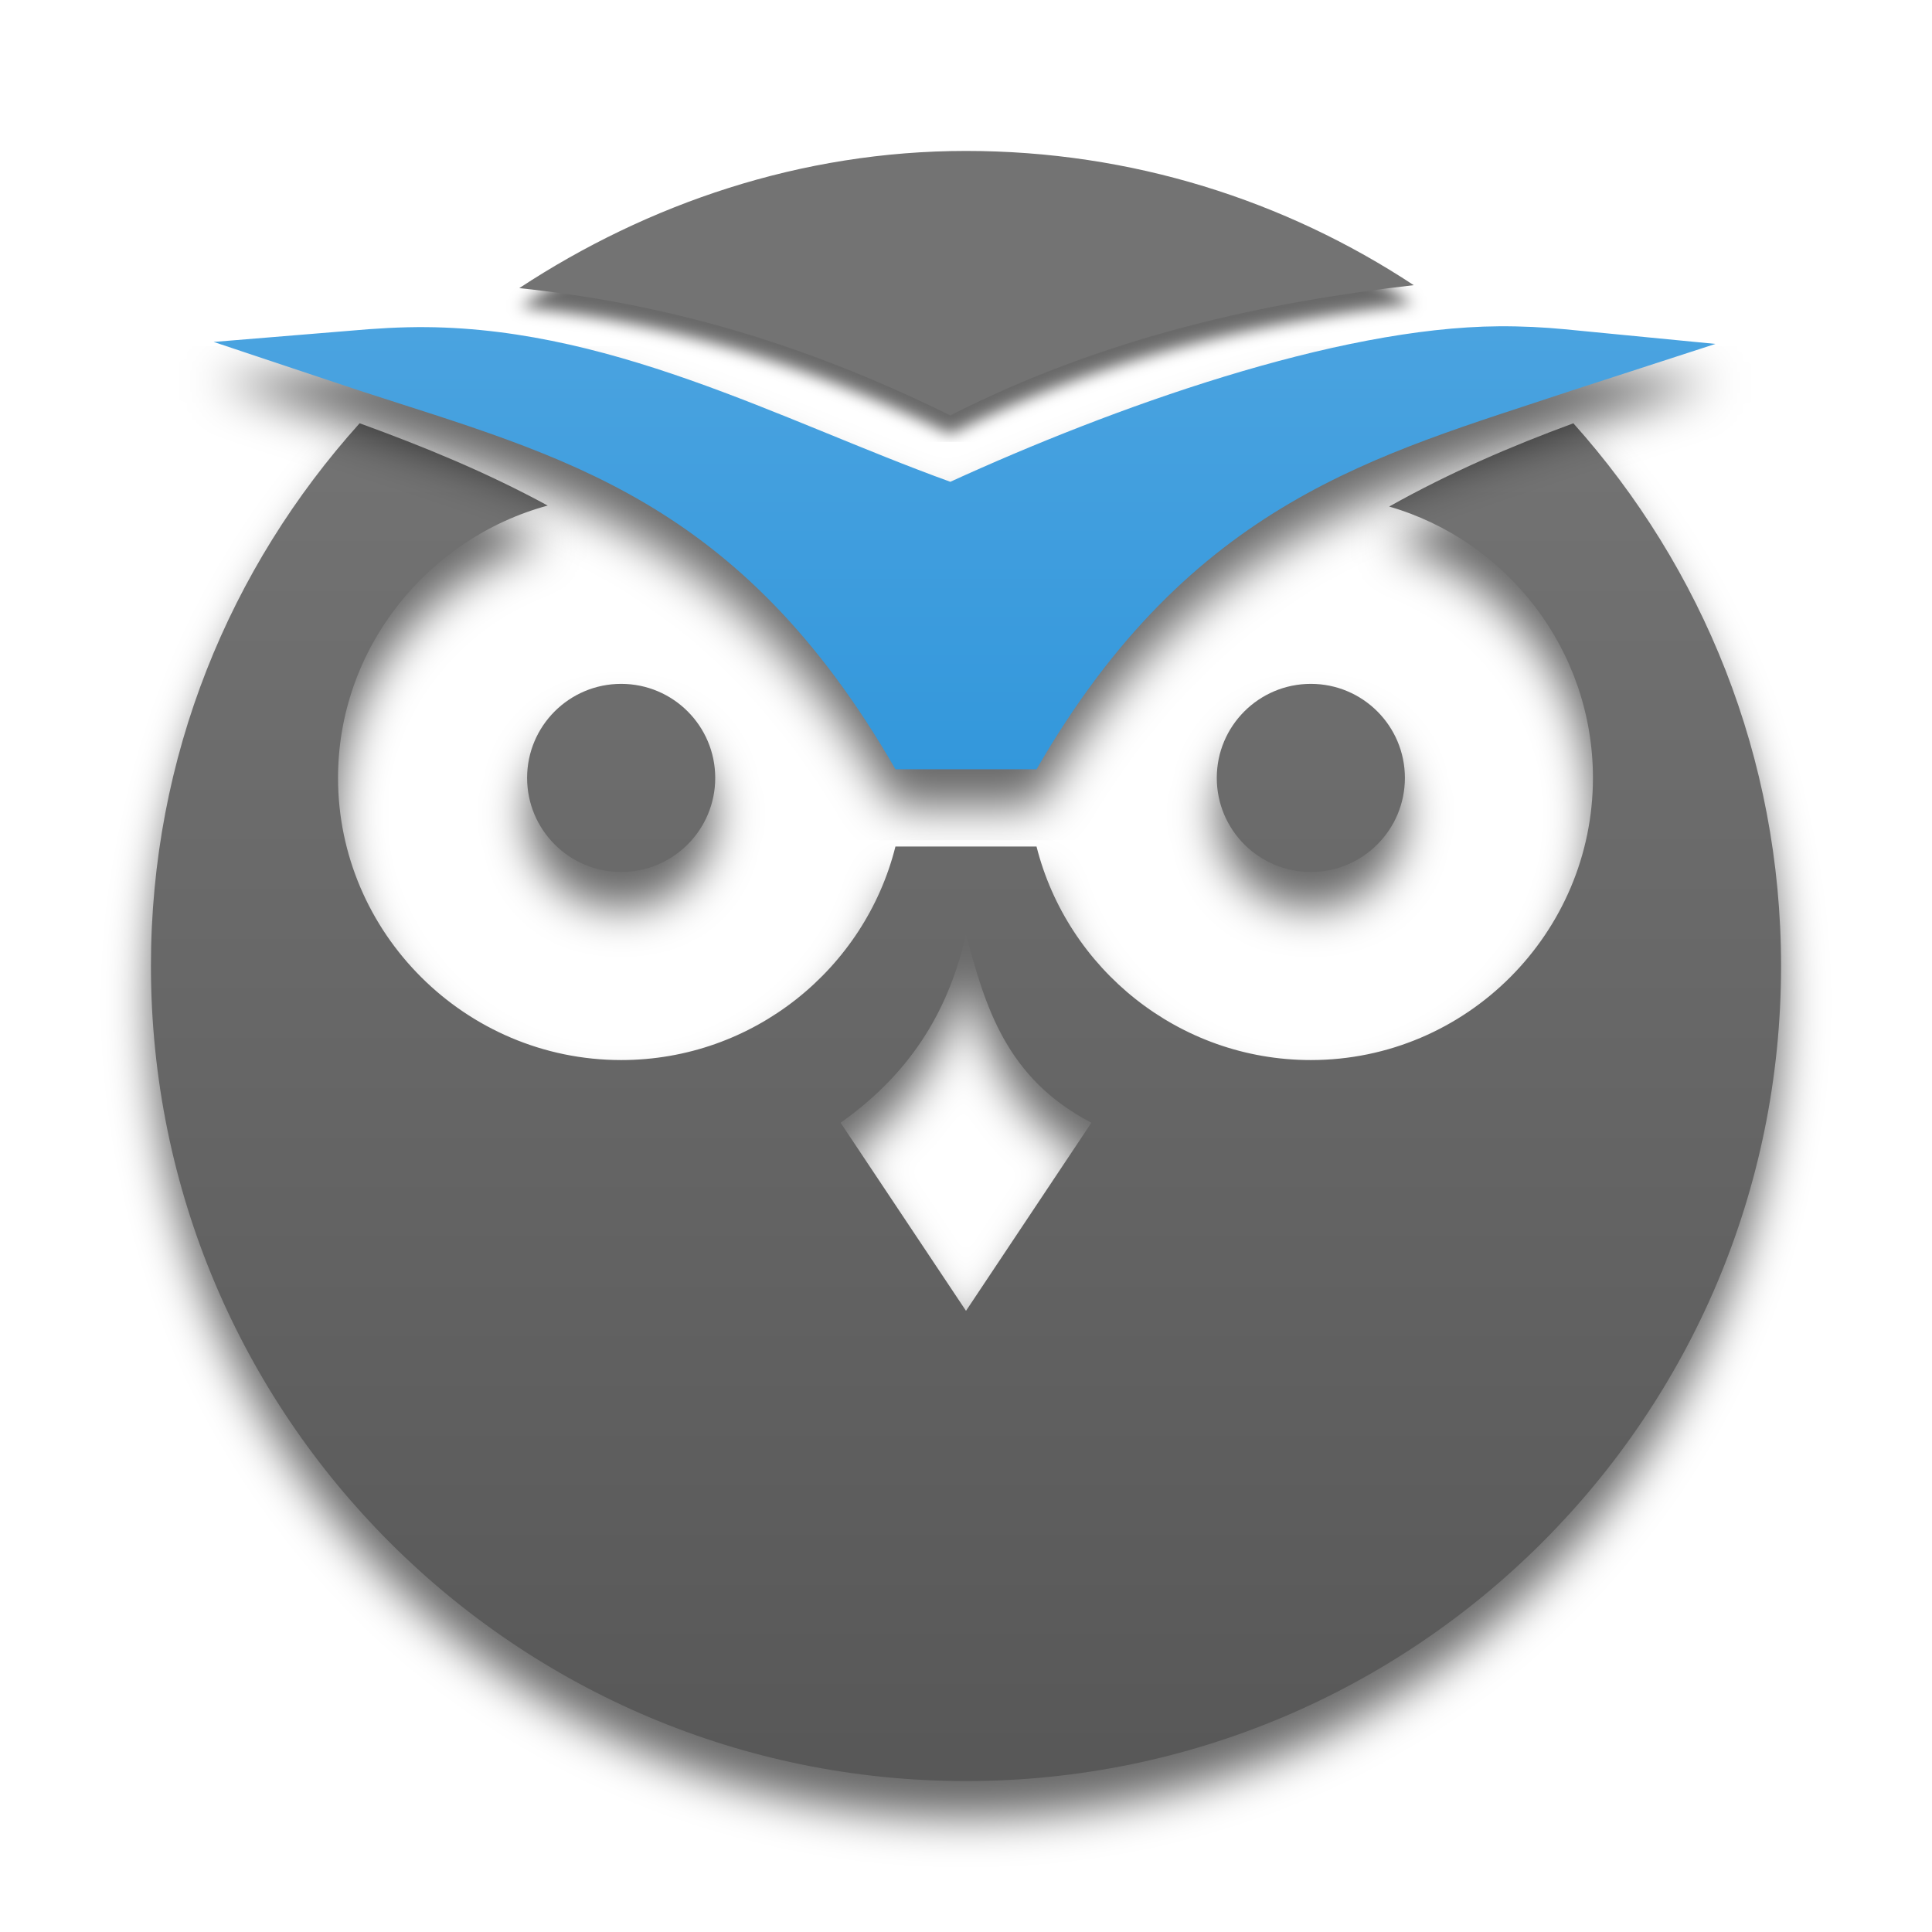
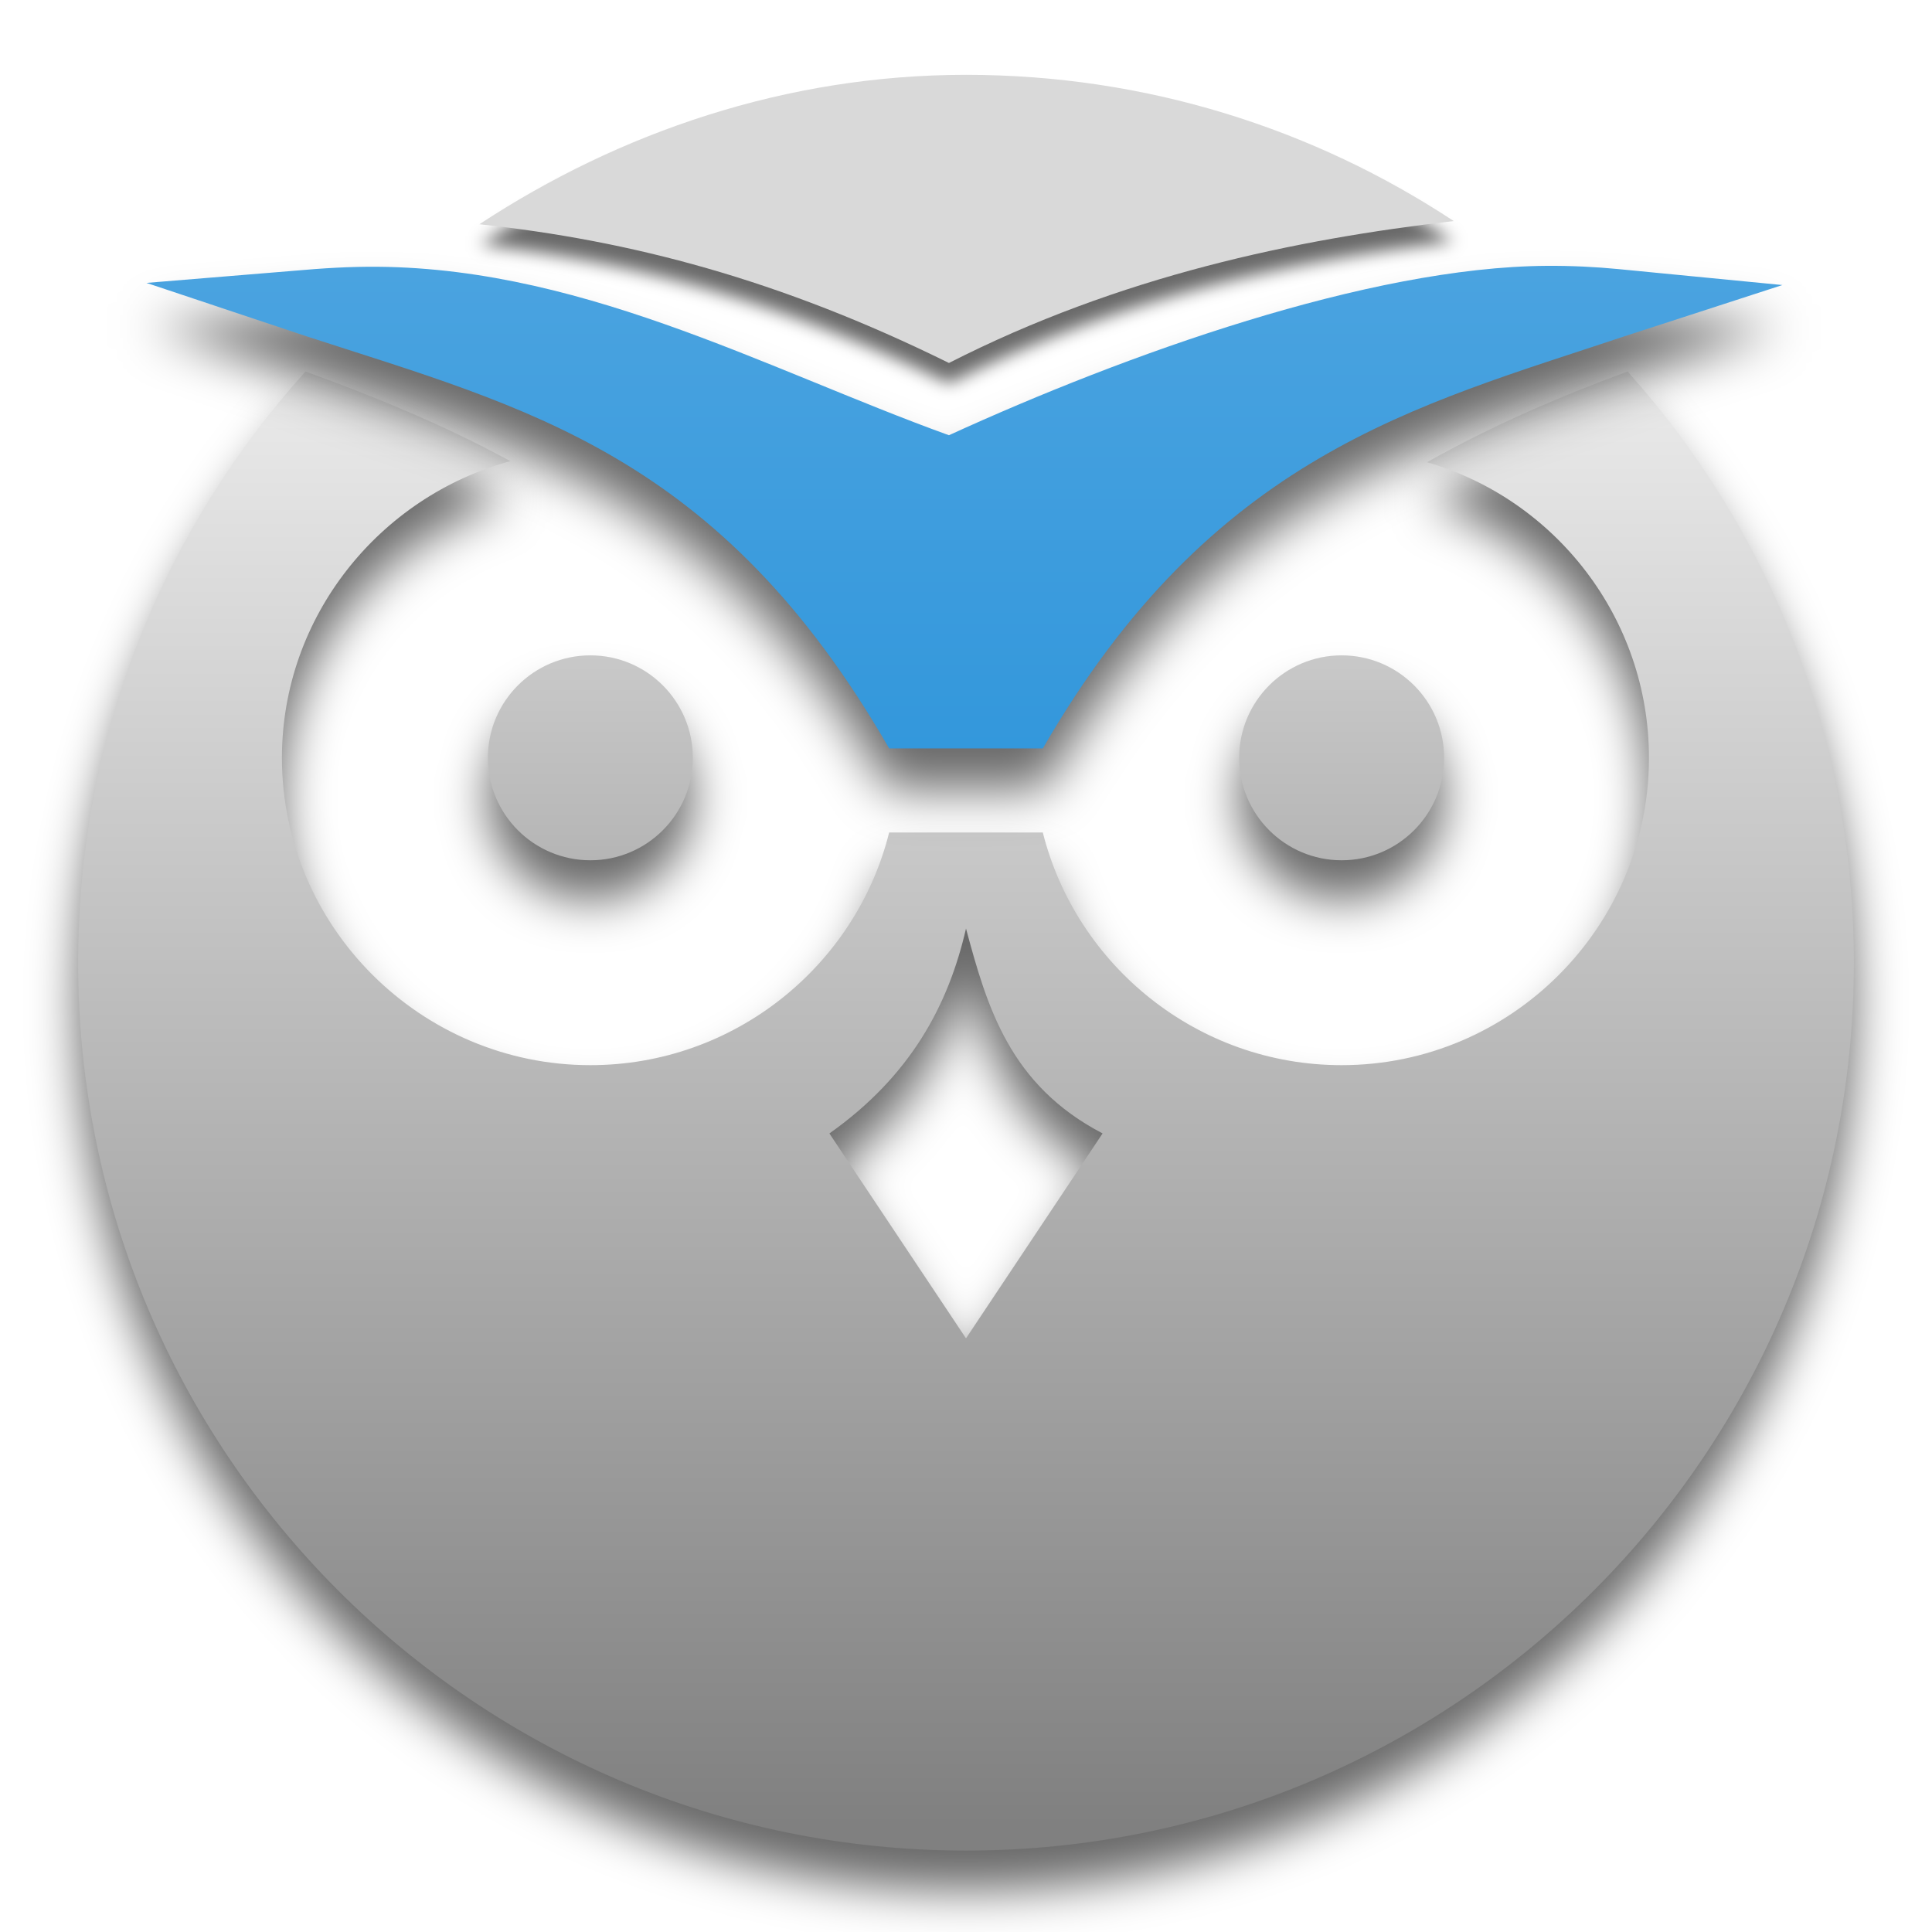
- <svg xmlns="http://www.w3.org/2000/svg" xmlns:xlink="http://www.w3.org/1999/xlink" id="svg2" version="1.1" width="64" height="64" xml:space="preserve">
+ <svg xmlns="http://www.w3.org/2000/svg" xmlns:xlink="http://www.w3.org/1999/xlink" id="svg2" version="1.1" width="24" height="24" xml:space="preserve">
  <defs id="defs6">
-     <linearGradient id="linearGradient4351">
-       <stop id="stop4353" offset="0" style="stop-color:#737373;stop-opacity:1" />
-       <stop id="stop4355" offset="1" style="stop-color:#585858;stop-opacity:1" />
+     <linearGradient id="linearGradient2058">
+       <stop style="stop-color:#ffffff;stop-opacity:1;" offset="0" id="stop2054" />
+       <stop style="stop-color:#585858;stop-opacity:1" offset="1" id="stop2056" />
+     </linearGradient>
+     <linearGradient id="linearGradient2005">
+       <stop style="stop-color:#ffffff;stop-opacity:1;" offset="0" id="stop2001" />
+       <stop style="stop-color:#808080;stop-opacity:1;" offset="1" id="stop2003" />
    </linearGradient>
    <linearGradient id="linearGradient4205">
      <stop style="stop-color:#4aa3e0;stop-opacity:1" offset="0" id="stop4207" />
      <stop style="stop-color:#3096db;stop-opacity:1" offset="1" id="stop4209" />
    </linearGradient>
    <linearGradient id="linearGradient4197">
-       <stop style="stop-color:#787878;stop-opacity:1" offset="0" id="stop4199" />
+       <stop style="stop-color:#ffffff;stop-opacity:1;" offset="0" id="stop4199" />
      <stop style="stop-color:#585858;stop-opacity:1" offset="1" id="stop4201" />
    </linearGradient>
-     <linearGradient xlink:href="#linearGradient4351" id="linearGradient4203" x1="26.446" y1="47.518" x2="26.446" y2="3.818" gradientUnits="userSpaceOnUse" />
    <linearGradient xlink:href="#linearGradient4205" id="linearGradient4211" x1="26.602" y1="43.035" x2="26.602" y2="29.466" gradientUnits="userSpaceOnUse" gradientTransform="matrix(0.9642857,0,0,0.9642857,0.9142857,0.9142857)" />
-     <filter style="color-interpolation-filters:sRGB;" id="filter4285">
+     <filter style="color-interpolation-filters:sRGB" id="filter4285">
      <feFlood flood-opacity="0.588" flood-color="rgb(0,0,0)" result="flood" id="feFlood4287" />
      <feComposite in="flood" in2="SourceGraphic" operator="in" result="composite1" id="feComposite4289" />
      <feGaussianBlur in="composite1" stdDeviation="0.6" result="blur" id="feGaussianBlur4291" />
      <feOffset dx="0" dy="-1" result="offset" id="feOffset4293" />
      <feComposite in="SourceGraphic" in2="offset" operator="over" result="composite2" id="feComposite4295" />
    </filter>
-     <linearGradient xlink:href="#linearGradient4197" id="linearGradient4309" gradientUnits="userSpaceOnUse" x1="26.446" y1="47.518" x2="26.446" y2="3.818" />
+     <linearGradient xlink:href="#linearGradient2005" id="linearGradient4309" gradientUnits="userSpaceOnUse" x1="26.446" y1="47.518" x2="26.446" y2="3.818" />
    <linearGradient xlink:href="#linearGradient4197" id="linearGradient4311" gradientUnits="userSpaceOnUse" x1="26.446" y1="47.518" x2="26.446" y2="3.818" />
-     <linearGradient xlink:href="#linearGradient4197" id="linearGradient4313" gradientUnits="userSpaceOnUse" x1="26.446" y1="47.518" x2="26.446" y2="3.818" />
-     <filter style="color-interpolation-filters:sRGB;" id="filter4315" x="-0.1" y="-0.16">
+     <linearGradient xlink:href="#linearGradient2058" id="linearGradient4313" gradientUnits="userSpaceOnUse" x1="26.446" y1="47.518" x2="26.446" y2="3.818" />
+     <filter style="color-interpolation-filters:sRGB" id="filter4315" x="-0.036" y="-0.208" width="1.072" height="1.33">
      <feFlood flood-opacity="0.588" flood-color="rgb(0,0,0)" result="flood" id="feFlood4317" />
      <feComposite in="flood" in2="SourceGraphic" operator="in" result="composite1" id="feComposite4319" />
      <feGaussianBlur in="composite1" stdDeviation="0.6" result="blur" id="feGaussianBlur4321" />
      <feOffset dx="0" dy="-1" result="offset" id="feOffset4323" />
      <feComposite in="SourceGraphic" in2="offset" operator="over" result="composite2" id="feComposite4325" />
    </filter>
-     <filter style="color-interpolation-filters:sRGB;" id="filter4327">
+     <filter style="color-interpolation-filters:sRGB" id="filter4327" x="-0.279" y="-0.472" width="1.557" height="1.751">
      <feFlood flood-opacity="0.588" flood-color="rgb(0,0,0)" result="flood" id="feFlood4329" />
      <feComposite in="flood" in2="SourceGraphic" operator="in" result="composite1" id="feComposite4331" />
      <feGaussianBlur in="composite1" stdDeviation="0.6" result="blur" id="feGaussianBlur4333" />
      <feOffset dx="0" dy="-1" result="offset" id="feOffset4335" />
      <feComposite in="SourceGraphic" in2="offset" operator="over" result="composite2" id="feComposite4337" />
    </filter>
-     <filter style="color-interpolation-filters:sRGB;" id="filter4339">
+     <filter style="color-interpolation-filters:sRGB" id="filter4339" x="-0.02" y="-0.14" width="1.041" height="1.208">
      <feFlood flood-opacity="0.588" flood-color="rgb(0,0,0)" result="flood" id="feFlood4341" />
      <feComposite in="flood" in2="SourceGraphic" operator="in" result="composite1" id="feComposite4343" />
      <feGaussianBlur in="composite1" stdDeviation="0.2" result="blur" id="feGaussianBlur4345" />
      <feOffset dx="0" dy="-0.5" result="offset" id="feOffset4347" />
      <feComposite in="SourceGraphic" in2="offset" operator="over" result="composite2" id="feComposite4349" />
    </filter>
  </defs>
  <g id="g10" transform="matrix(1.25,0,0,-1.25,0,64)">
-     <g id="g4170" style="fill:url(#linearGradient4203);fill-opacity:1;filter:url(#filter4327)" transform="matrix(0.9642857,0,0,0.9642857,0.9142857,0.9142857)">
-       <path id="path4244" d="M 8.935,40.515 C 5.365,36.547 3.2,31.358 3.2,25.6 3.2,13.229 13.229,3.2 25.6,3.2 37.971,3.2 48,13.229 48,25.6 c 0,5.737 -2.161,10.952 -5.708,14.915 -1.696,-0.623 -3.388,-1.349 -5.062,-2.288 3.239,-0.937 5.6,-3.938 5.6,-7.458 0,-4.26 -3.47,-7.754 -7.754,-7.754 -3.634,0 -6.691,2.511 -7.538,5.869 l -3.877,0 c -0.841,-3.36 -3.903,-5.869 -7.538,-5.869 -4.284,0 -7.781,3.494 -7.781,7.754 0,3.561 2.457,6.586 5.762,7.485 -1.676,0.912 -3.405,1.621 -5.169,2.262 z M 25.6,26.462 c 0.533,-1.981 1.102,-3.948 3.446,-5.169 L 25.6,16.123 22.154,21.292 c 2.054,1.455 3.001,3.238 3.446,5.169 z" style="fill:url(#linearGradient4309);fill-opacity:1;stroke:none" />
-       <path id="path4242" d="m 16.123,33.354 c -1.427,0 -2.585,-1.157 -2.585,-2.585 0,-1.427 1.157,-2.585 2.585,-2.585 1.427,0 2.585,1.157 2.585,2.585 0,1.427 -1.157,2.585 -2.585,2.585 z" style="fill:url(#linearGradient4311);fill-opacity:1;stroke:none" />
-       <path id="path4240" d="m 35.077,33.354 c -1.427,0 -2.585,-1.157 -2.585,-2.585 0,-1.427 1.157,-2.585 2.585,-2.585 1.427,0 2.585,1.157 2.585,2.585 0,1.427 -1.157,2.585 -2.585,2.585 z" style="fill:url(#linearGradient4313);fill-opacity:1;stroke:none" />
+     <g id="g4823" transform="matrix(1.034469,0,0,1.034469,-3.551886,-0.8669525)">
+       <path id="path4244" d="M 8.935,40.515 C 5.365,36.547 3.2,31.358 3.2,25.6 3.2,13.229 13.229,3.2 25.6,3.2 37.971,3.2 48,13.229 48,25.6 c 0,5.737 -2.161,10.952 -5.708,14.915 -1.696,-0.623 -3.388,-1.349 -5.062,-2.288 3.239,-0.937 5.6,-3.938 5.6,-7.458 0,-4.26 -3.47,-7.754 -7.754,-7.754 -3.634,0 -6.691,2.511 -7.538,5.869 h -3.877 c -0.841,-3.36 -3.903,-5.869 -7.538,-5.869 -4.284,0 -7.781,3.494 -7.781,7.754 0,3.561 2.457,6.586 5.762,7.485 -1.676,0.912 -3.405,1.621 -5.169,2.262 z M 25.6,26.462 c 0.533,-1.981 1.102,-3.948 3.446,-5.169 L 25.6,16.123 22.154,21.292 c 2.054,1.455 3.001,3.238 3.446,5.169 z" style="fill:url(#linearGradient4309);fill-opacity:1;stroke:none;filter:url(#filter4327)" transform="matrix(0.3807853,0,0,0.3807853,2.965549,31.3355)" />
+       <path id="path4242" d="m 16.123,33.354 c -1.427,0 -2.585,-1.157 -2.585,-2.585 0,-1.427 1.157,-2.585 2.585,-2.585 1.427,0 2.585,1.157 2.585,2.585 0,1.427 -1.157,2.585 -2.585,2.585 z" style="fill:url(#linearGradient4311);fill-opacity:1;stroke:none;filter:url(#filter4327)" transform="matrix(0.3807853,0,0,0.3807853,2.965549,31.3355)" />
+       <path id="path4240" d="m 35.077,33.354 c -1.427,0 -2.585,-1.157 -2.585,-2.585 0,-1.427 1.157,-2.585 2.585,-2.585 1.427,0 2.585,1.157 2.585,2.585 0,1.427 -1.157,2.585 -2.585,2.585 z" style="fill:url(#linearGradient4313);fill-opacity:1;stroke:none;filter:url(#filter4327)" transform="matrix(0.3807853,0,0,0.3807853,2.965549,31.3355)" />
+       <path style="fill:#d9d9d9;fill-opacity:1;stroke:none;filter:url(#filter4339)" d="m 25.6,47.2 c -4.374,0 -8.437,-1.4 -11.838,-3.635 3.678,-0.394 7.306,-1.343 11.423,-3.375 4.166,2.123 8.434,3.009 12.28,3.453 C 34.057,45.89 29.987,47.2 25.6,47.2 Z" id="path4248" transform="matrix(0.3948885,0,0,0.3948885,2.604509,30.97446)" />
+       <path style="fill:url(#linearGradient4211);fill-opacity:1;stroke:none;filter:url(#filter4315)" d="M 39.723,42.553 C 35.394,42.524 29.48,40.397 25.185,38.432 20.669,40.064 16.035,42.649 10.802,42.527 10.453,42.519 10.118,42.501 9.763,42.475 L 5.662,42.138 9.556,40.839 c 5.342,-1.741 10.04,-2.851 14.175,-10.026 0.959,0 2.846,-4.15e-4 3.738,-4.15e-4 4.119,7.134 9.059,8.325 14.149,10.026 L 45.461,42.086 41.462,42.475 c -0.545,0.052 -1.121,0.082 -1.739,0.078 z" id="path4246" transform="matrix(0.3948885,0,0,0.3948885,2.604509,30.97446)" />
    </g>
-     <path style="fill:#737373;fill-opacity:1;stroke:none;filter:url(#filter4339)" d="m 25.6,47.2 c -4.374,0 -8.437,-1.4 -11.838,-3.635 3.678,-0.394 7.306,-1.343 11.423,-3.375 4.166,2.123 8.434,3.009 12.28,3.453 C 34.057,45.89 29.987,47.2 25.6,47.2 Z" id="path4248" />
-     <path style="fill:url(#linearGradient4211);fill-opacity:1;stroke:none;filter:url(#filter4315)" d="M 39.723,42.553 C 35.394,42.524 29.48,40.397 25.185,38.432 20.669,40.064 16.035,42.649 10.802,42.527 10.453,42.519 10.118,42.501 9.763,42.475 L 5.662,42.138 9.556,40.839 c 5.342,-1.741 10.04,-2.851 14.175,-10.026 0.959,0 2.846,-4.15e-4 3.738,-4.15e-4 4.119,7.134 9.059,8.325 14.149,10.026 L 45.461,42.086 41.462,42.475 c -0.545,0.052 -1.121,0.082 -1.739,0.078 z" id="path4246" />
  </g>
</svg>
